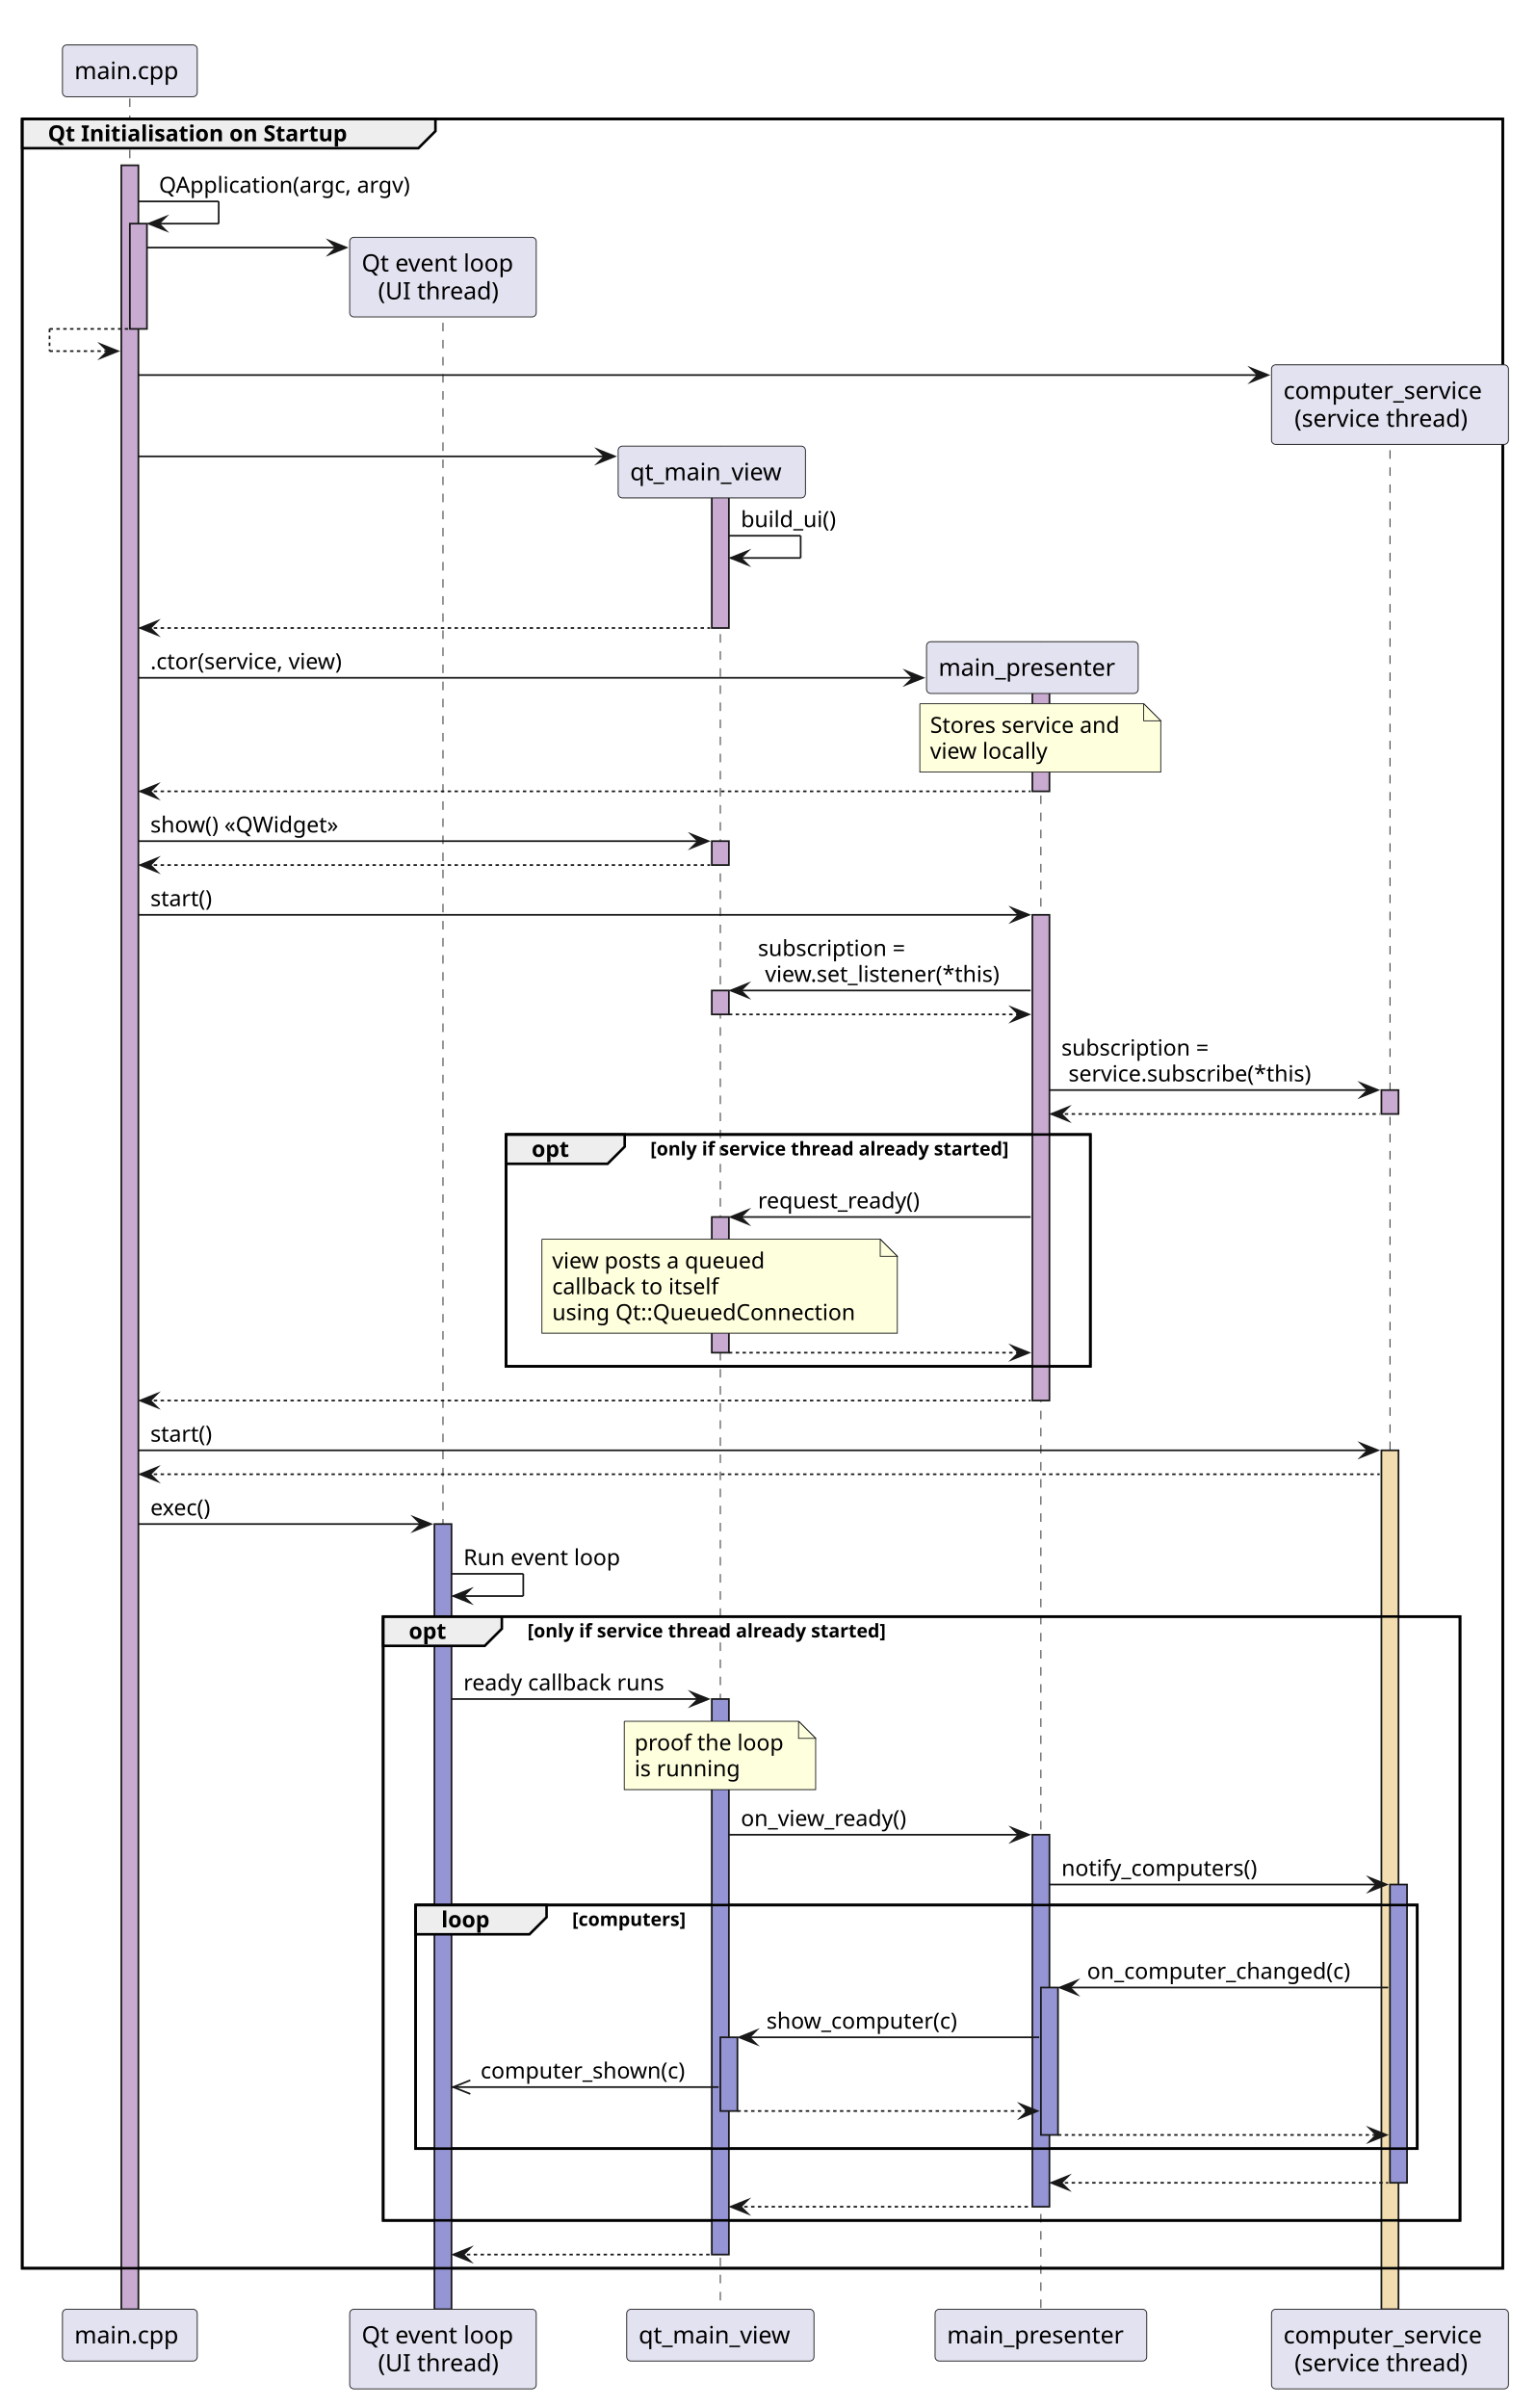
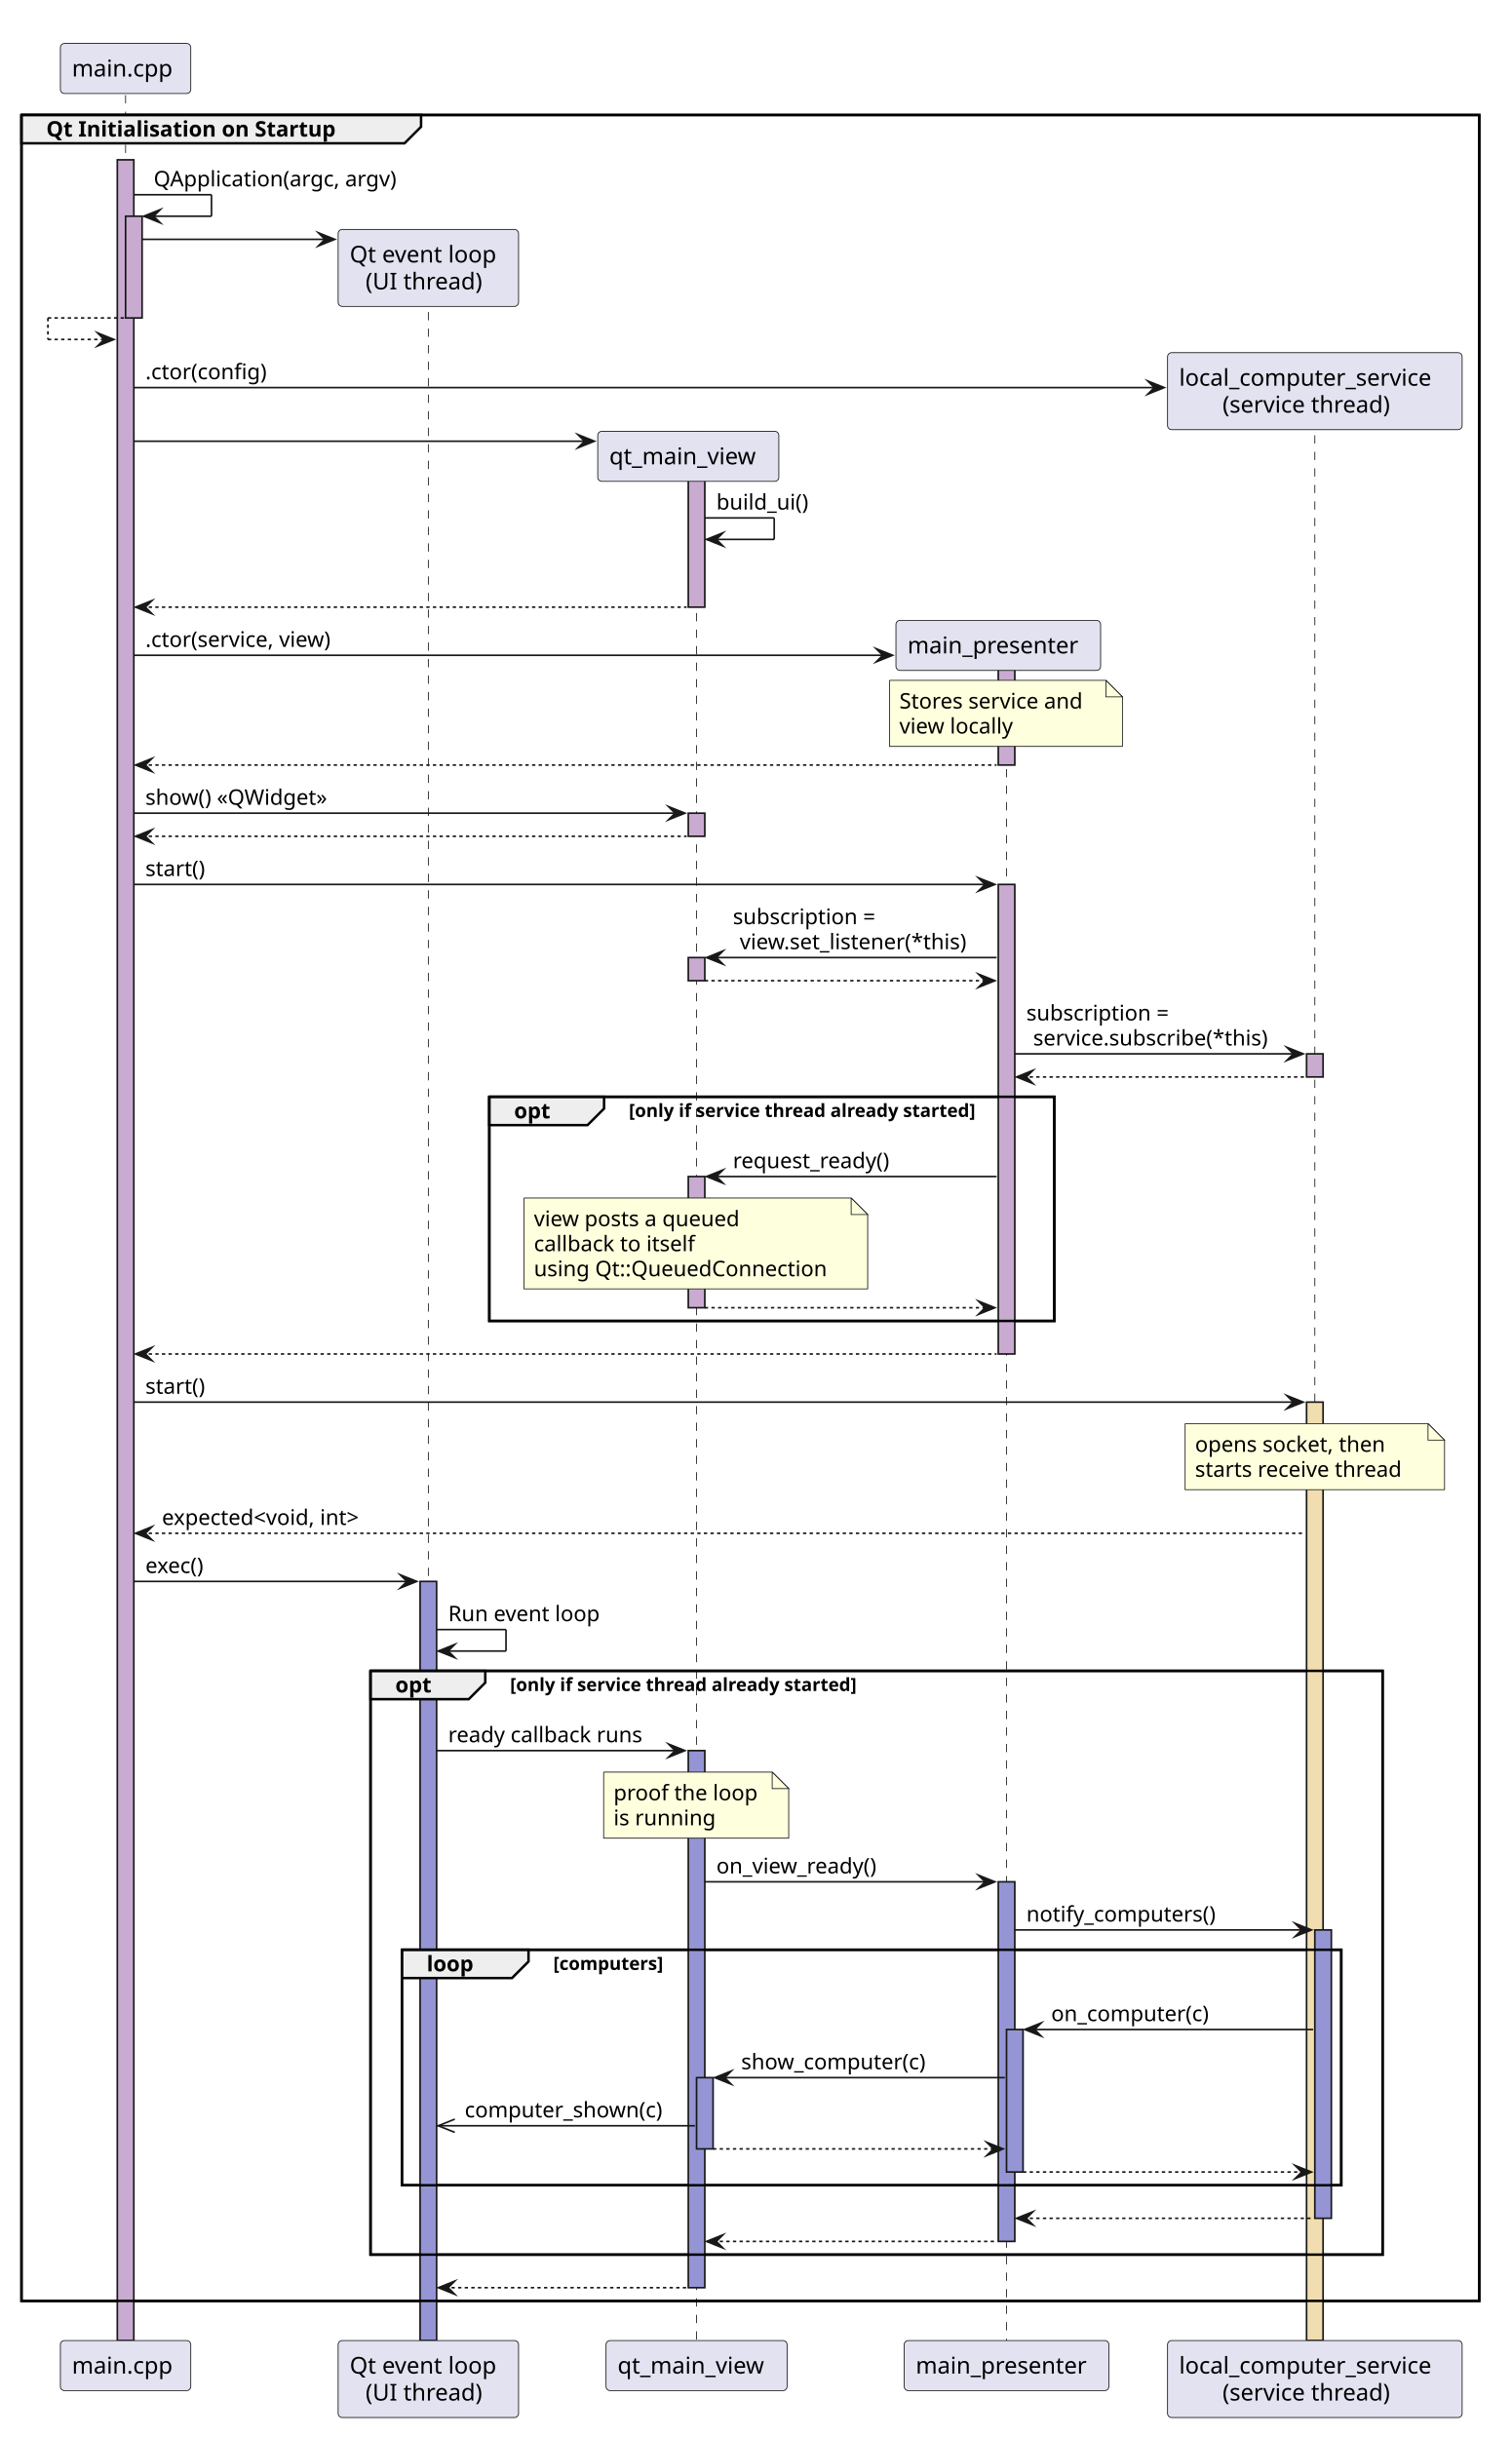
- <svg xmlns="http://www.w3.org/2000/svg" version="1.1" data-diagram-type="SEQUENCE" style="width:899px;height:1409px;background:#FFFFFF;" width="899px" height="1409px" viewBox="0 0 899 1409" zoomAndPan="magnify" preserveAspectRatio="none" contentStyleType="text/css">
+ <svg xmlns="http://www.w3.org/2000/svg" version="1.1" data-diagram-type="SEQUENCE" style="width:915px;height:1475px;background:#FFFFFF;" width="915px" height="1475px" viewBox="0 0 915 1475" zoomAndPan="magnify" preserveAspectRatio="none" contentStyleType="text/css">
  <defs />
  <g font-family="sans-serif" lengthAdjust="spacing">
-     <rect x="13" y="69.594" width="866.449" height="1257.633" fill="none" style="stroke:#000;stroke-width:1.5;" />
+     <rect x="13" y="69.594" width="882.264" height="1323.031" fill="none" style="stroke:#000;stroke-width:1.5;" />
    <rect x="296.142" y="663.836" width="341.957" height="135.664" fill="none" style="stroke:#000;stroke-width:1.5;" />
-     <rect x="224.244" y="945.898" width="630.205" height="353.328" fill="none" style="stroke:#000;stroke-width:1.5;" />
-     <rect x="243.244" y="1114.695" width="586.205" height="142.531" fill="none" style="stroke:#000;stroke-width:1.5;" />
-     <g>
-       <rect x="72.5" y="57.594" width="8" height="1293.633" fill="#000" fill-opacity="0" />
-       <line x1="76" y1="57.594" x2="76" y2="1351.227" style="stroke:#181818;stroke-width:0.5;stroke-dasharray:5,5;" />
-     </g>
-     <g>
-       <rect x="71" y="96.727" width="10" height="1254.5" fill="#C9ABD2" style="stroke:#181818;stroke-width:1;" />
+     <rect x="224.244" y="1011.297" width="612.518" height="353.328" fill="none" style="stroke:#000;stroke-width:1.5;" />
+     <rect x="243.244" y="1180.094" width="568.518" height="142.531" fill="none" style="stroke:#000;stroke-width:1.5;" />
+     <g>
+       <rect x="72.5" y="57.594" width="8" height="1359.031" fill="#000" fill-opacity="0" />
+       <line x1="76" y1="57.594" x2="76" y2="1416.625" style="stroke:#181818;stroke-width:0.5;stroke-dasharray:5,5;" />
+     </g>
+     <g>
+       <rect x="71" y="96.727" width="10" height="1319.898" fill="#C9ABD2" style="stroke:#181818;stroke-width:1;" />
    </g>
    <g>
      <rect x="76" y="130.859" width="10" height="61.594" fill="#C9ABD2" style="stroke:#181818;stroke-width:1;" />
    </g>
    <g>
-       <rect x="255.744" y="138.859" width="8" height="1212.367" fill="#000" fill-opacity="0" />
-       <line x1="259.244" y1="138.859" x2="259.244" y2="1351.227" style="stroke:#181818;stroke-width:0.5;stroke-dasharray:5,5;" />
-     </g>
-     <g>
-       <rect x="254.244" y="891.766" width="10" height="459.461" fill="#9595D5" style="stroke:#181818;stroke-width:1;" />
-     </g>
-     <g>
-       <rect x="418.068" y="261.047" width="8" height="1090.18" fill="#000" fill-opacity="0" />
-       <line x1="421.568" y1="261.047" x2="421.568" y2="1351.227" style="stroke:#181818;stroke-width:0.5;stroke-dasharray:5,5;" />
+       <rect x="255.744" y="138.859" width="8" height="1277.766" fill="#000" fill-opacity="0" />
+       <line x1="259.244" y1="138.859" x2="259.244" y2="1416.625" style="stroke:#181818;stroke-width:0.5;stroke-dasharray:5,5;" />
+     </g>
+     <g>
+       <rect x="254.244" y="957.164" width="10" height="459.461" fill="#9595D5" style="stroke:#181818;stroke-width:1;" />
+     </g>
+     <g>
+       <rect x="418.068" y="261.047" width="8" height="1155.578" fill="#000" fill-opacity="0" />
+       <line x1="421.568" y1="261.047" x2="421.568" y2="1416.625" style="stroke:#181818;stroke-width:0.5;stroke-dasharray:5,5;" />
    </g>
    <g>
      <rect x="416.568" y="267.047" width="10" height="100.43" fill="#C9ABD2" style="stroke:#181818;stroke-width:1;" />
    </g>
    <g>
      <rect x="416.568" y="492.172" width="10" height="14" fill="#C9ABD2" style="stroke:#181818;stroke-width:1;" />
    </g>
    <g>
      <rect x="416.568" y="579.57" width="10" height="14" fill="#C9ABD2" style="stroke:#181818;stroke-width:1;" />
    </g>
    <g>
      <rect x="416.568" y="712.102" width="10" height="79.398" fill="#C9ABD2" style="stroke:#181818;stroke-width:1;" />
    </g>
    <g>
-       <rect x="416.568" y="994.164" width="10" height="325.063" fill="#9595D5" style="stroke:#181818;stroke-width:1;" />
-     </g>
-     <g>
-       <rect x="421.568" y="1192.094" width="10" height="43.133" fill="#9595D5" style="stroke:#181818;stroke-width:1;" />
-     </g>
-     <g>
-       <rect x="605.675" y="375.477" width="8" height="975.75" fill="#000" fill-opacity="0" />
-       <line x1="609.175" y1="375.477" x2="609.175" y2="1351.227" style="stroke:#181818;stroke-width:0.5;stroke-dasharray:5,5;" />
+       <rect x="416.568" y="1059.563" width="10" height="325.063" fill="#9595D5" style="stroke:#181818;stroke-width:1;" />
+     </g>
+     <g>
+       <rect x="421.568" y="1257.492" width="10" height="43.133" fill="#9595D5" style="stroke:#181818;stroke-width:1;" />
+     </g>
+     <g>
+       <rect x="605.675" y="375.477" width="8" height="1041.148" fill="#000" fill-opacity="0" />
+       <line x1="609.175" y1="375.477" x2="609.175" y2="1416.625" style="stroke:#181818;stroke-width:0.5;stroke-dasharray:5,5;" />
    </g>
    <g>
      <rect x="604.175" y="396.609" width="10" height="66.43" fill="#C9ABD2" style="stroke:#181818;stroke-width:1;" />
    </g>
    <g>
      <rect x="604.175" y="535.305" width="10" height="284.195" fill="#C9ABD2" style="stroke:#181818;stroke-width:1;" />
    </g>
    <g>
-       <rect x="604.175" y="1073.563" width="10" height="217.664" fill="#9595D5" style="stroke:#181818;stroke-width:1;" />
-     </g>
-     <g>
-       <rect x="609.175" y="1162.961" width="10" height="86.266" fill="#9595D5" style="stroke:#181818;stroke-width:1;" />
-     </g>
-     <g>
-       <rect x="809.949" y="213.453" width="8" height="1137.773" fill="#000" fill-opacity="0" />
-       <line x1="813.449" y1="213.453" x2="813.449" y2="1351.227" style="stroke:#181818;stroke-width:0.5;stroke-dasharray:5,5;" />
-     </g>
-     <g>
-       <rect x="808.449" y="637.836" width="10" height="14" fill="#C9ABD2" style="stroke:#181818;stroke-width:1;" />
-     </g>
-     <g>
-       <rect x="808.449" y="848.633" width="10" height="502.594" fill="#F1DDAF" style="stroke:#181818;stroke-width:1;" />
-     </g>
-     <g>
-       <rect x="813.449" y="1102.695" width="10" height="174.531" fill="#9595D5" style="stroke:#181818;stroke-width:1;" />
+       <rect x="604.175" y="1138.961" width="10" height="217.664" fill="#9595D5" style="stroke:#181818;stroke-width:1;" />
+     </g>
+     <g>
+       <rect x="609.175" y="1228.359" width="10" height="86.266" fill="#9595D5" style="stroke:#181818;stroke-width:1;" />
+     </g>
+     <g>
+       <rect x="792.262" y="213.453" width="8" height="1203.172" fill="#000" fill-opacity="0" />
+       <line x1="795.762" y1="213.453" x2="795.762" y2="1416.625" style="stroke:#181818;stroke-width:0.5;stroke-dasharray:5,5;" />
+     </g>
+     <g>
+       <rect x="790.762" y="637.836" width="10" height="14" fill="#C9ABD2" style="stroke:#181818;stroke-width:1;" />
+     </g>
+     <g>
+       <rect x="790.762" y="848.633" width="10" height="567.992" fill="#F1DDAF" style="stroke:#181818;stroke-width:1;" />
+     </g>
+     <g>
+       <rect x="795.762" y="1168.094" width="10" height="174.531" fill="#9595D5" style="stroke:#181818;stroke-width:1;" />
    </g>
    <rect x="36.55" y="26.297" width="78.9" height="30.297" fill="#E2E2F0" style="stroke:#181818;stroke-width:0.5;" rx="2.5" ry="2.5" />
    <text x="43.55" y="46.292" fill="#000" font-size="14" textLength="64.9">main.cpp</text>
-     <rect x="36.55" y="1351.227" width="78.9" height="30.297" fill="#E2E2F0" style="stroke:#181818;stroke-width:0.5;" rx="2.5" ry="2.5" />
-     <text x="43.55" y="1371.222" fill="#000" font-size="14" textLength="64.9">main.cpp</text>
-     <rect x="204.648" y="1351.227" width="109.19" height="46.594" fill="#E2E2F0" style="stroke:#181818;stroke-width:0.5;" rx="2.5" ry="2.5" />
-     <text x="211.648" y="1371.222" fill="#000" font-size="14" textLength="95.19">Qt event loop</text>
-     <text x="221.27" y="1387.519" fill="#000" font-size="14" textLength="75.947">(UI thread)</text>
-     <rect x="366.771" y="1351.227" width="109.594" height="30.297" fill="#E2E2F0" style="stroke:#181818;stroke-width:0.5;" rx="2.5" ry="2.5" />
-     <text x="373.771" y="1371.222" fill="#000" font-size="14" textLength="95.594">qt_main_view</text>
-     <rect x="547.238" y="1351.227" width="123.874" height="30.297" fill="#E2E2F0" style="stroke:#181818;stroke-width:0.5;" rx="2.5" ry="2.5" />
-     <text x="554.238" y="1371.222" fill="#000" font-size="14" textLength="109.874">main_presenter</text>
-     <rect x="744.115" y="1351.227" width="138.667" height="46.594" fill="#E2E2F0" style="stroke:#181818;stroke-width:0.5;" rx="2.5" ry="2.5" />
-     <text x="751.115" y="1371.222" fill="#000" font-size="14" textLength="124.667">computer_service</text>
-     <text x="757.589" y="1387.519" fill="#000" font-size="14" textLength="111.72">(service thread)</text>
+     <rect x="36.55" y="1416.625" width="78.9" height="30.297" fill="#E2E2F0" style="stroke:#181818;stroke-width:0.5;" rx="2.5" ry="2.5" />
+     <text x="43.55" y="1436.62" fill="#000" font-size="14" textLength="64.9">main.cpp</text>
+     <rect x="204.648" y="1416.625" width="109.19" height="46.594" fill="#E2E2F0" style="stroke:#181818;stroke-width:0.5;" rx="2.5" ry="2.5" />
+     <text x="211.648" y="1436.62" fill="#000" font-size="14" textLength="95.19">Qt event loop</text>
+     <text x="221.27" y="1452.917" fill="#000" font-size="14" textLength="75.947">(UI thread)</text>
+     <rect x="366.771" y="1416.625" width="109.594" height="30.297" fill="#E2E2F0" style="stroke:#181818;stroke-width:0.5;" rx="2.5" ry="2.5" />
+     <text x="373.771" y="1436.62" fill="#000" font-size="14" textLength="95.594">qt_main_view</text>
+     <rect x="547.238" y="1416.625" width="123.874" height="30.297" fill="#E2E2F0" style="stroke:#181818;stroke-width:0.5;" rx="2.5" ry="2.5" />
+     <text x="554.238" y="1436.62" fill="#000" font-size="14" textLength="109.874">main_presenter</text>
+     <rect x="706.618" y="1416.625" width="178.288" height="46.594" fill="#E2E2F0" style="stroke:#181818;stroke-width:0.5;" rx="2.5" ry="2.5" />
+     <text x="713.618" y="1436.62" fill="#000" font-size="14" textLength="164.288">local_computer_service</text>
+     <text x="739.902" y="1452.917" fill="#000" font-size="14" textLength="111.72">(service thread)</text>
    <path d="M13,69.594 L254.834,69.594 L254.834,76.727 L244.834,86.727 L13,86.727 L13,69.594" style="stroke:#000;stroke-width:1.5;" fill="#EEE" />
-     <rect x="13" y="69.594" width="866.449" height="1257.633" fill="none" style="stroke:#000;stroke-width:1.5;" />
+     <rect x="13" y="69.594" width="882.264" height="1323.031" fill="none" style="stroke:#000;stroke-width:1.5;" />
    <text x="28" y="82.661" fill="#000" font-size="13" textLength="196.834" font-weight="700">Qt Initialisation on Startup</text>
    <line x1="81" y1="117.859" x2="128" y2="117.859" style="stroke:#181818;stroke-width:1;" />
    <line x1="128" y1="117.859" x2="128" y2="130.859" style="stroke:#181818;stroke-width:1;" />
    <line x1="87" y1="130.859" x2="128" y2="130.859" style="stroke:#181818;stroke-width:1;" />
    <polygon points="97,126.859,87,130.859,97,134.859,93,130.859" fill="#181818" style="stroke:#181818;stroke-width:1;stroke-linejoin:miter;stroke-miterlimit:10;" />
    <text x="93" y="112.793" fill="#000" font-size="13" textLength="159.244">QApplication(argc, argv)</text>
    <rect x="204.648" y="138.859" width="109.19" height="46.594" fill="#E2E2F0" style="stroke:#181818;stroke-width:0.5;" rx="2.5" ry="2.5" />
    <text x="211.648" y="158.854" fill="#000" font-size="14" textLength="95.19">Qt event loop</text>
    <text x="221.27" y="175.151" fill="#000" font-size="14" textLength="75.947">(UI thread)</text>
    <polygon points="192.648,140.859,202.648,144.859,192.648,148.859,196.648,144.859" fill="#181818" style="stroke:#181818;stroke-width:1;stroke-linejoin:miter;stroke-miterlimit:10;" />
    <line x1="86" y1="144.859" x2="198.648" y2="144.859" style="stroke:#181818;stroke-width:1;" />
    <line x1="29" y1="192.453" x2="75" y2="192.453" style="stroke:#181818;stroke-width:1;stroke-dasharray:2,2;" />
    <line x1="29" y1="192.453" x2="29" y2="205.453" style="stroke:#181818;stroke-width:1;stroke-dasharray:2,2;" />
    <line x1="29" y1="205.453" x2="69" y2="205.453" style="stroke:#181818;stroke-width:1;stroke-dasharray:2,2;" />
    <polygon points="59,201.453,69,205.453,59,209.453,63,205.453" fill="#181818" style="stroke:#181818;stroke-width:1;stroke-linejoin:miter;stroke-miterlimit:10;" />
-     <rect x="744.115" y="213.453" width="138.667" height="46.594" fill="#E2E2F0" style="stroke:#181818;stroke-width:0.5;" rx="2.5" ry="2.5" />
-     <text x="751.115" y="233.448" fill="#000" font-size="14" textLength="124.667">computer_service</text>
-     <text x="757.589" y="249.745" fill="#000" font-size="14" textLength="111.72">(service thread)</text>
-     <polygon points="732.115,215.453,742.115,219.453,732.115,223.453,736.115,219.453" fill="#181818" style="stroke:#181818;stroke-width:1;stroke-linejoin:miter;stroke-miterlimit:10;" />
-     <line x1="81" y1="219.453" x2="738.115" y2="219.453" style="stroke:#181818;stroke-width:1;" />
+     <rect x="706.618" y="213.453" width="178.288" height="46.594" fill="#E2E2F0" style="stroke:#181818;stroke-width:0.5;" rx="2.5" ry="2.5" />
+     <text x="713.618" y="233.448" fill="#000" font-size="14" textLength="164.288">local_computer_service</text>
+     <text x="739.902" y="249.745" fill="#000" font-size="14" textLength="111.72">(service thread)</text>
+     <polygon points="694.618,230.586,704.618,234.586,694.618,238.586,698.618,234.586" fill="#181818" style="stroke:#181818;stroke-width:1;stroke-linejoin:miter;stroke-miterlimit:10;" />
+     <line x1="81" y1="234.586" x2="700.618" y2="234.586" style="stroke:#181818;stroke-width:1;" />
+     <text x="88" y="229.52" fill="#000" font-size="13" textLength="79.6">.ctor(config)</text>
    <rect x="361.771" y="261.047" width="109.594" height="30.297" fill="#E2E2F0" style="stroke:#181818;stroke-width:0.5;" rx="2.5" ry="2.5" />
    <text x="368.771" y="281.042" fill="#000" font-size="14" textLength="95.594">qt_main_view</text>
    <polygon points="349.771,263.047,359.771,267.047,349.771,271.047,353.771,267.047" fill="#181818" style="stroke:#181818;stroke-width:1;stroke-linejoin:miter;stroke-miterlimit:10;" />
    <line x1="81" y1="267.047" x2="355.771" y2="267.047" style="stroke:#181818;stroke-width:1;" />
    <line x1="426.568" y1="313.477" x2="468.568" y2="313.477" style="stroke:#181818;stroke-width:1;" />
    <line x1="468.568" y1="313.477" x2="468.568" y2="326.477" style="stroke:#181818;stroke-width:1;" />
    <line x1="427.568" y1="326.477" x2="468.568" y2="326.477" style="stroke:#181818;stroke-width:1;" />
    <polygon points="437.568,322.477,427.568,326.477,437.568,330.477,433.568,326.477" fill="#181818" style="stroke:#181818;stroke-width:1;stroke-linejoin:miter;stroke-miterlimit:10;" />
    <text x="433.568" y="308.411" fill="#000" font-size="13" textLength="60.461">build_ui()</text>
    <polygon points="92,363.477,82,367.477,92,371.477,88,367.477" fill="#181818" style="stroke:#181818;stroke-width:1;stroke-linejoin:miter;stroke-miterlimit:10;" />
    <line x1="86" y1="367.477" x2="415.568" y2="367.477" style="stroke:#181818;stroke-width:1;stroke-dasharray:2,2;" />
    <rect x="542.238" y="375.477" width="123.874" height="30.297" fill="#E2E2F0" style="stroke:#181818;stroke-width:0.5;" rx="2.5" ry="2.5" />
    <text x="549.238" y="395.472" fill="#000" font-size="14" textLength="109.874">main_presenter</text>
    <polygon points="530.238,392.609,540.238,396.609,530.238,400.609,534.238,396.609" fill="#181818" style="stroke:#181818;stroke-width:1;stroke-linejoin:miter;stroke-miterlimit:10;" />
    <line x1="81" y1="396.609" x2="536.238" y2="396.609" style="stroke:#181818;stroke-width:1;" />
    <text x="88" y="391.543" fill="#000" font-size="13" textLength="124.585">.ctor(service, view)</text>
    <path d="M538.321,411.773 L538.321,451.773 L679.321,451.773 L679.321,421.773 L669.321,411.773 L538.321,411.773" style="stroke:#181818;stroke-width:0.5;" fill="#FEFFDD" />
    <path d="M669.321,411.773 L669.321,421.773 L679.321,421.773 L669.321,411.773" style="stroke:#181818;stroke-width:0.5;" fill="#FEFFDD" />
    <text x="544.321" y="428.84" fill="#000" font-size="13" textLength="120.707">Stores service and</text>
    <text x="544.321" y="443.973" fill="#000" font-size="13" textLength="75.664">view locally</text>
    <polygon points="92,459.039,82,463.039,92,467.039,88,463.039" fill="#181818" style="stroke:#181818;stroke-width:1;stroke-linejoin:miter;stroke-miterlimit:10;" />
    <line x1="86" y1="463.039" x2="603.175" y2="463.039" style="stroke:#181818;stroke-width:1;stroke-dasharray:2,2;" />
    <polygon points="404.568,488.172,414.568,492.172,404.568,496.172,408.568,492.172" fill="#181818" style="stroke:#181818;stroke-width:1;stroke-linejoin:miter;stroke-miterlimit:10;" />
    <line x1="81" y1="492.172" x2="410.568" y2="492.172" style="stroke:#181818;stroke-width:1;" />
    <text x="88" y="487.106" fill="#000" font-size="13" textLength="120.079">show() «QWidget»</text>
    <polygon points="92,502.172,82,506.172,92,510.172,88,506.172" fill="#181818" style="stroke:#181818;stroke-width:1;stroke-linejoin:miter;stroke-miterlimit:10;" />
    <line x1="86" y1="506.172" x2="415.568" y2="506.172" style="stroke:#181818;stroke-width:1;stroke-dasharray:2,2;" />
    <polygon points="592.175,531.305,602.175,535.305,592.175,539.305,596.175,535.305" fill="#181818" style="stroke:#181818;stroke-width:1;stroke-linejoin:miter;stroke-miterlimit:10;" />
    <line x1="81" y1="535.305" x2="598.175" y2="535.305" style="stroke:#181818;stroke-width:1;" />
    <text x="88" y="530.239" fill="#000" font-size="13" textLength="40.422">start()</text>
    <polygon points="437.568,575.57,427.568,579.57,437.568,583.57,433.568,579.57" fill="#181818" style="stroke:#181818;stroke-width:1;stroke-linejoin:miter;stroke-miterlimit:10;" />
    <line x1="431.568" y1="579.57" x2="603.175" y2="579.57" style="stroke:#181818;stroke-width:1;" />
    <text x="443.568" y="559.372" fill="#000" font-size="13" textLength="94.32">subscription =</text>
    <text x="447.7" y="574.504" fill="#000" font-size="13" textLength="149.475">view.set_listener(*this)</text>
    <polygon points="592.175,589.57,602.175,593.57,592.175,597.57,596.175,593.57" fill="#181818" style="stroke:#181818;stroke-width:1;stroke-linejoin:miter;stroke-miterlimit:10;" />
    <line x1="426.568" y1="593.57" x2="598.175" y2="593.57" style="stroke:#181818;stroke-width:1;stroke-dasharray:2,2;" />
-     <polygon points="796.449,633.836,806.449,637.836,796.449,641.836,800.449,637.836" fill="#181818" style="stroke:#181818;stroke-width:1;stroke-linejoin:miter;stroke-miterlimit:10;" />
-     <line x1="614.175" y1="637.836" x2="802.449" y2="637.836" style="stroke:#181818;stroke-width:1;" />
+     <polygon points="778.762,633.836,788.762,637.836,778.762,641.836,782.762,637.836" fill="#181818" style="stroke:#181818;stroke-width:1;stroke-linejoin:miter;stroke-miterlimit:10;" />
+     <line x1="614.175" y1="637.836" x2="784.762" y2="637.836" style="stroke:#181818;stroke-width:1;" />
    <text x="621.175" y="617.637" fill="#000" font-size="13" textLength="94.32">subscription =</text>
    <text x="625.307" y="632.77" fill="#000" font-size="13" textLength="153.455">service.subscribe(*this)</text>
    <polygon points="625.175,647.836,615.175,651.836,625.175,655.836,621.175,651.836" fill="#181818" style="stroke:#181818;stroke-width:1;stroke-linejoin:miter;stroke-miterlimit:10;" />
-     <line x1="619.175" y1="651.836" x2="807.449" y2="651.836" style="stroke:#181818;stroke-width:1;stroke-dasharray:2,2;" />
+     <line x1="619.175" y1="651.836" x2="789.762" y2="651.836" style="stroke:#181818;stroke-width:1;stroke-dasharray:2,2;" />
    <path d="M296.142,663.836 L365.593,663.836 L365.593,670.969 L355.593,680.969 L296.142,680.969 L296.142,663.836" style="stroke:#000;stroke-width:1.5;" fill="#EEE" />
    <rect x="296.142" y="663.836" width="341.957" height="135.664" fill="none" style="stroke:#000;stroke-width:1.5;" />
    <text x="311.142" y="676.903" fill="#000" font-size="13" textLength="24.451" font-weight="700">opt</text>
    <text x="380.593" y="676.046" fill="#000" font-size="11" textLength="241.506" font-weight="700">[only if service thread already started]</text>
    <polygon points="437.568,708.102,427.568,712.102,437.568,716.102,433.568,712.102" fill="#181818" style="stroke:#181818;stroke-width:1;stroke-linejoin:miter;stroke-miterlimit:10;" />
    <line x1="431.568" y1="712.102" x2="603.175" y2="712.102" style="stroke:#181818;stroke-width:1;" />
    <text x="443.568" y="707.036" fill="#000" font-size="13" textLength="103.6">request_ready()</text>
    <path d="M317.142,725.102 L317.142,780.102 L525.142,780.102 L525.142,735.102 L515.142,725.102 L317.142,725.102" style="stroke:#181818;stroke-width:0.5;" fill="#FEFFDD" />
    <path d="M515.142,725.102 L515.142,735.102 L525.142,735.102 L515.142,725.102" style="stroke:#181818;stroke-width:0.5;" fill="#FEFFDD" />
    <text x="323.142" y="742.168" fill="#000" font-size="13" textLength="134.126">view posts a queued</text>
    <text x="323.142" y="757.301" fill="#000" font-size="13" textLength="106.215">callback to itself</text>
    <text x="323.142" y="772.434" fill="#000" font-size="13" textLength="187.853">using Qt::QueuedConnection</text>
    <polygon points="592.175,787.5,602.175,791.5,592.175,795.5,596.175,791.5" fill="#181818" style="stroke:#181818;stroke-width:1;stroke-linejoin:miter;stroke-miterlimit:10;" />
    <line x1="426.568" y1="791.5" x2="598.175" y2="791.5" style="stroke:#181818;stroke-width:1;stroke-dasharray:2,2;" />
    <polygon points="92,815.5,82,819.5,92,823.5,88,819.5" fill="#181818" style="stroke:#181818;stroke-width:1;stroke-linejoin:miter;stroke-miterlimit:10;" />
    <line x1="86" y1="819.5" x2="603.175" y2="819.5" style="stroke:#181818;stroke-width:1;stroke-dasharray:2,2;" />
-     <polygon points="796.449,844.633,806.449,848.633,796.449,852.633,800.449,848.633" fill="#181818" style="stroke:#181818;stroke-width:1;stroke-linejoin:miter;stroke-miterlimit:10;" />
-     <line x1="81" y1="848.633" x2="802.449" y2="848.633" style="stroke:#181818;stroke-width:1;" />
+     <polygon points="778.762,844.633,788.762,848.633,778.762,852.633,782.762,848.633" fill="#181818" style="stroke:#181818;stroke-width:1;stroke-linejoin:miter;stroke-miterlimit:10;" />
+     <line x1="81" y1="848.633" x2="784.762" y2="848.633" style="stroke:#181818;stroke-width:1;" />
    <text x="88" y="843.567" fill="#000" font-size="13" textLength="40.422">start()</text>
-     <polygon points="92,858.633,82,862.633,92,866.633,88,862.633" fill="#181818" style="stroke:#181818;stroke-width:1;stroke-linejoin:miter;stroke-miterlimit:10;" />
-     <line x1="86" y1="862.633" x2="807.449" y2="862.633" style="stroke:#181818;stroke-width:1;stroke-dasharray:2,2;" />
-     <polygon points="242.244,887.766,252.244,891.766,242.244,895.766,246.244,891.766" fill="#181818" style="stroke:#181818;stroke-width:1;stroke-linejoin:miter;stroke-miterlimit:10;" />
-     <line x1="81" y1="891.766" x2="248.244" y2="891.766" style="stroke:#181818;stroke-width:1;" />
-     <text x="88" y="886.7" fill="#000" font-size="13" textLength="40.98">exec()</text>
-     <line x1="264.244" y1="920.898" x2="306.244" y2="920.898" style="stroke:#181818;stroke-width:1;" />
-     <line x1="306.244" y1="920.898" x2="306.244" y2="933.898" style="stroke:#181818;stroke-width:1;" />
-     <line x1="265.244" y1="933.898" x2="306.244" y2="933.898" style="stroke:#181818;stroke-width:1;" />
-     <polygon points="275.244,929.898,265.244,933.898,275.244,937.898,271.244,933.898" fill="#181818" style="stroke:#181818;stroke-width:1;stroke-linejoin:miter;stroke-miterlimit:10;" />
-     <text x="271.244" y="915.833" fill="#000" font-size="13" textLength="98.573">Run event loop</text>
-     <path d="M224.244,945.898 L293.695,945.898 L293.695,953.031 L283.695,963.031 L224.244,963.031 L224.244,945.898" style="stroke:#000;stroke-width:1.5;" fill="#EEE" />
-     <rect x="224.244" y="945.898" width="630.205" height="353.328" fill="none" style="stroke:#000;stroke-width:1.5;" />
-     <text x="239.244" y="958.965" fill="#000" font-size="13" textLength="24.451" font-weight="700">opt</text>
-     <text x="308.695" y="958.109" fill="#000" font-size="11" textLength="241.506" font-weight="700">[only if service thread already started]</text>
-     <polygon points="404.568,990.164,414.568,994.164,404.568,998.164,408.568,994.164" fill="#181818" style="stroke:#181818;stroke-width:1;stroke-linejoin:miter;stroke-miterlimit:10;" />
-     <line x1="264.244" y1="994.164" x2="410.568" y2="994.164" style="stroke:#181818;stroke-width:1;" />
-     <text x="271.244" y="989.098" fill="#000" font-size="13" textLength="127.347">ready callback runs</text>
-     <path d="M365.343,1007.164 L365.343,1047.164 L477.343,1047.164 L477.343,1017.164 L467.343,1007.164 L365.343,1007.164" style="stroke:#181818;stroke-width:0.5;" fill="#FEFFDD" />
-     <path d="M467.343,1007.164 L467.343,1017.164 L477.343,1017.164 L467.343,1007.164" style="stroke:#181818;stroke-width:0.5;" fill="#FEFFDD" />
-     <text x="371.343" y="1024.231" fill="#000" font-size="13" textLength="91.451">proof the loop</text>
-     <text x="371.343" y="1039.364" fill="#000" font-size="13" textLength="64.683">is running</text>
-     <polygon points="592.175,1069.563,602.175,1073.563,592.175,1077.563,596.175,1073.563" fill="#181818" style="stroke:#181818;stroke-width:1;stroke-linejoin:miter;stroke-miterlimit:10;" />
-     <line x1="426.568" y1="1073.563" x2="598.175" y2="1073.563" style="stroke:#181818;stroke-width:1;" />
-     <text x="433.568" y="1068.497" fill="#000" font-size="13" textLength="106.526">on_view_ready()</text>
-     <polygon points="801.449,1098.695,811.449,1102.695,801.449,1106.695,805.449,1102.695" fill="#181818" style="stroke:#181818;stroke-width:1;stroke-linejoin:miter;stroke-miterlimit:10;" />
-     <line x1="614.175" y1="1102.695" x2="807.449" y2="1102.695" style="stroke:#181818;stroke-width:1;" />
-     <text x="621.175" y="1097.629" fill="#000" font-size="13" textLength="123.284">notify_computers()</text>
-     <path d="M243.244,1114.695 L319.868,1114.695 L319.868,1121.828 L309.868,1131.828 L243.244,1131.828 L243.244,1114.695" style="stroke:#000;stroke-width:1.5;" fill="#EEE" />
-     <rect x="243.244" y="1114.695" width="586.205" height="142.531" fill="none" style="stroke:#000;stroke-width:1.5;" />
-     <text x="258.244" y="1127.762" fill="#000" font-size="13" textLength="31.624" font-weight="700">loop</text>
-     <text x="334.868" y="1126.906" fill="#000" font-size="11" textLength="75.99" font-weight="700">[computers]</text>
-     <polygon points="630.175,1158.961,620.175,1162.961,630.175,1166.961,626.175,1162.961" fill="#181818" style="stroke:#181818;stroke-width:1;stroke-linejoin:miter;stroke-miterlimit:10;" />
-     <line x1="624.175" y1="1162.961" x2="812.449" y2="1162.961" style="stroke:#181818;stroke-width:1;" />
-     <text x="636.175" y="1157.895" fill="#000" font-size="13" textLength="165.274">on_computer_changed(c)</text>
-     <polygon points="442.568,1188.094,432.568,1192.094,442.568,1196.094,438.568,1192.094" fill="#181818" style="stroke:#181818;stroke-width:1;stroke-linejoin:miter;stroke-miterlimit:10;" />
-     <line x1="436.568" y1="1192.094" x2="608.175" y2="1192.094" style="stroke:#181818;stroke-width:1;" />
-     <text x="448.568" y="1187.028" fill="#000" font-size="13" textLength="120.085">show_computer(c)</text>
-     <line x1="265.244" y1="1221.227" x2="275.244" y2="1217.227" style="stroke:#181818;stroke-width:1;" />
-     <line x1="265.244" y1="1221.227" x2="275.244" y2="1225.227" style="stroke:#181818;stroke-width:1;" />
-     <line x1="264.244" y1="1221.227" x2="420.568" y2="1221.227" style="stroke:#181818;stroke-width:1;" />
-     <text x="281.244" y="1216.161" fill="#000" font-size="13" textLength="128.324">computer_shown(c)</text>
-     <polygon points="597.175,1231.227,607.175,1235.227,597.175,1239.227,601.175,1235.227" fill="#181818" style="stroke:#181818;stroke-width:1;stroke-linejoin:miter;stroke-miterlimit:10;" />
-     <line x1="431.568" y1="1235.227" x2="603.175" y2="1235.227" style="stroke:#181818;stroke-width:1;stroke-dasharray:2,2;" />
-     <polygon points="801.449,1245.227,811.449,1249.227,801.449,1253.227,805.449,1249.227" fill="#181818" style="stroke:#181818;stroke-width:1;stroke-linejoin:miter;stroke-miterlimit:10;" />
-     <line x1="619.175" y1="1249.227" x2="807.449" y2="1249.227" style="stroke:#181818;stroke-width:1;stroke-dasharray:2,2;" />
-     <polygon points="625.175,1273.227,615.175,1277.227,625.175,1281.227,621.175,1277.227" fill="#181818" style="stroke:#181818;stroke-width:1;stroke-linejoin:miter;stroke-miterlimit:10;" />
-     <line x1="619.175" y1="1277.227" x2="812.449" y2="1277.227" style="stroke:#181818;stroke-width:1;stroke-dasharray:2,2;" />
-     <polygon points="437.568,1287.227,427.568,1291.227,437.568,1295.227,433.568,1291.227" fill="#181818" style="stroke:#181818;stroke-width:1;stroke-linejoin:miter;stroke-miterlimit:10;" />
-     <line x1="431.568" y1="1291.227" x2="603.175" y2="1291.227" style="stroke:#181818;stroke-width:1;stroke-dasharray:2,2;" />
-     <polygon points="275.244,1315.227,265.244,1319.227,275.244,1323.227,271.244,1319.227" fill="#181818" style="stroke:#181818;stroke-width:1;stroke-linejoin:miter;stroke-miterlimit:10;" />
-     <line x1="269.244" y1="1319.227" x2="415.568" y2="1319.227" style="stroke:#181818;stroke-width:1;stroke-dasharray:2,2;" />
+     <path d="M717.259,861.633 L717.259,901.633 L874.259,901.633 L874.259,871.633 L864.259,861.633 L717.259,861.633" style="stroke:#181818;stroke-width:0.5;" fill="#FEFFDD" />
+     <path d="M864.259,861.633 L864.259,871.633 L874.259,871.633 L864.259,861.633" style="stroke:#181818;stroke-width:0.5;" fill="#FEFFDD" />
+     <text x="723.259" y="878.7" fill="#000" font-size="13" textLength="123.684">opens socket, then</text>
+     <text x="723.259" y="893.833" fill="#000" font-size="13" textLength="136.005">starts receive thread</text>
+     <polygon points="92,924.031,82,928.031,92,932.031,88,928.031" fill="#181818" style="stroke:#181818;stroke-width:1;stroke-linejoin:miter;stroke-miterlimit:10;" />
+     <line x1="86" y1="928.031" x2="789.762" y2="928.031" style="stroke:#181818;stroke-width:1;stroke-dasharray:2,2;" />
+     <text x="98" y="922.965" fill="#000" font-size="13" textLength="134.945">expected&lt;void, int&gt;</text>
+     <polygon points="242.244,953.164,252.244,957.164,242.244,961.164,246.244,957.164" fill="#181818" style="stroke:#181818;stroke-width:1;stroke-linejoin:miter;stroke-miterlimit:10;" />
+     <line x1="81" y1="957.164" x2="248.244" y2="957.164" style="stroke:#181818;stroke-width:1;" />
+     <text x="88" y="952.098" fill="#000" font-size="13" textLength="40.98">exec()</text>
+     <line x1="264.244" y1="986.297" x2="306.244" y2="986.297" style="stroke:#181818;stroke-width:1;" />
+     <line x1="306.244" y1="986.297" x2="306.244" y2="999.297" style="stroke:#181818;stroke-width:1;" />
+     <line x1="265.244" y1="999.297" x2="306.244" y2="999.297" style="stroke:#181818;stroke-width:1;" />
+     <polygon points="275.244,995.297,265.244,999.297,275.244,1003.297,271.244,999.297" fill="#181818" style="stroke:#181818;stroke-width:1;stroke-linejoin:miter;stroke-miterlimit:10;" />
+     <text x="271.244" y="981.231" fill="#000" font-size="13" textLength="98.573">Run event loop</text>
+     <path d="M224.244,1011.297 L293.695,1011.297 L293.695,1018.43 L283.695,1028.43 L224.244,1028.43 L224.244,1011.297" style="stroke:#000;stroke-width:1.5;" fill="#EEE" />
+     <rect x="224.244" y="1011.297" width="612.518" height="353.328" fill="none" style="stroke:#000;stroke-width:1.5;" />
+     <text x="239.244" y="1024.364" fill="#000" font-size="13" textLength="24.451" font-weight="700">opt</text>
+     <text x="308.695" y="1023.507" fill="#000" font-size="11" textLength="241.506" font-weight="700">[only if service thread already started]</text>
+     <polygon points="404.568,1055.563,414.568,1059.563,404.568,1063.563,408.568,1059.563" fill="#181818" style="stroke:#181818;stroke-width:1;stroke-linejoin:miter;stroke-miterlimit:10;" />
+     <line x1="264.244" y1="1059.563" x2="410.568" y2="1059.563" style="stroke:#181818;stroke-width:1;" />
+     <text x="271.244" y="1054.497" fill="#000" font-size="13" textLength="127.347">ready callback runs</text>
+     <path d="M365.343,1072.563 L365.343,1112.563 L477.343,1112.563 L477.343,1082.563 L467.343,1072.563 L365.343,1072.563" style="stroke:#181818;stroke-width:0.5;" fill="#FEFFDD" />
+     <path d="M467.343,1072.563 L467.343,1082.563 L477.343,1082.563 L467.343,1072.563" style="stroke:#181818;stroke-width:0.5;" fill="#FEFFDD" />
+     <text x="371.343" y="1089.629" fill="#000" font-size="13" textLength="91.451">proof the loop</text>
+     <text x="371.343" y="1104.762" fill="#000" font-size="13" textLength="64.683">is running</text>
+     <polygon points="592.175,1134.961,602.175,1138.961,592.175,1142.961,596.175,1138.961" fill="#181818" style="stroke:#181818;stroke-width:1;stroke-linejoin:miter;stroke-miterlimit:10;" />
+     <line x1="426.568" y1="1138.961" x2="598.175" y2="1138.961" style="stroke:#181818;stroke-width:1;" />
+     <text x="433.568" y="1133.895" fill="#000" font-size="13" textLength="106.526">on_view_ready()</text>
+     <polygon points="783.762,1164.094,793.762,1168.094,783.762,1172.094,787.762,1168.094" fill="#181818" style="stroke:#181818;stroke-width:1;stroke-linejoin:miter;stroke-miterlimit:10;" />
+     <line x1="614.175" y1="1168.094" x2="789.762" y2="1168.094" style="stroke:#181818;stroke-width:1;" />
+     <text x="621.175" y="1163.028" fill="#000" font-size="13" textLength="123.284">notify_computers()</text>
+     <path d="M243.244,1180.094 L319.868,1180.094 L319.868,1187.227 L309.868,1197.227 L243.244,1197.227 L243.244,1180.094" style="stroke:#000;stroke-width:1.5;" fill="#EEE" />
+     <rect x="243.244" y="1180.094" width="568.518" height="142.531" fill="none" style="stroke:#000;stroke-width:1.5;" />
+     <text x="258.244" y="1193.161" fill="#000" font-size="13" textLength="31.624" font-weight="700">loop</text>
+     <text x="334.868" y="1192.304" fill="#000" font-size="11" textLength="75.99" font-weight="700">[computers]</text>
+     <polygon points="630.175,1224.359,620.175,1228.359,630.175,1232.359,626.175,1228.359" fill="#181818" style="stroke:#181818;stroke-width:1;stroke-linejoin:miter;stroke-miterlimit:10;" />
+     <line x1="624.175" y1="1228.359" x2="794.762" y2="1228.359" style="stroke:#181818;stroke-width:1;" />
+     <text x="636.175" y="1223.293" fill="#000" font-size="13" textLength="102.68">on_computer(c)</text>
+     <polygon points="442.568,1253.492,432.568,1257.492,442.568,1261.492,438.568,1257.492" fill="#181818" style="stroke:#181818;stroke-width:1;stroke-linejoin:miter;stroke-miterlimit:10;" />
+     <line x1="436.568" y1="1257.492" x2="608.175" y2="1257.492" style="stroke:#181818;stroke-width:1;" />
+     <text x="448.568" y="1252.426" fill="#000" font-size="13" textLength="120.085">show_computer(c)</text>
+     <line x1="265.244" y1="1286.625" x2="275.244" y2="1282.625" style="stroke:#181818;stroke-width:1;" />
+     <line x1="265.244" y1="1286.625" x2="275.244" y2="1290.625" style="stroke:#181818;stroke-width:1;" />
+     <line x1="264.244" y1="1286.625" x2="420.568" y2="1286.625" style="stroke:#181818;stroke-width:1;" />
+     <text x="281.244" y="1281.559" fill="#000" font-size="13" textLength="128.324">computer_shown(c)</text>
+     <polygon points="597.175,1296.625,607.175,1300.625,597.175,1304.625,601.175,1300.625" fill="#181818" style="stroke:#181818;stroke-width:1;stroke-linejoin:miter;stroke-miterlimit:10;" />
+     <line x1="431.568" y1="1300.625" x2="603.175" y2="1300.625" style="stroke:#181818;stroke-width:1;stroke-dasharray:2,2;" />
+     <polygon points="783.762,1310.625,793.762,1314.625,783.762,1318.625,787.762,1314.625" fill="#181818" style="stroke:#181818;stroke-width:1;stroke-linejoin:miter;stroke-miterlimit:10;" />
+     <line x1="619.175" y1="1314.625" x2="789.762" y2="1314.625" style="stroke:#181818;stroke-width:1;stroke-dasharray:2,2;" />
+     <polygon points="625.175,1338.625,615.175,1342.625,625.175,1346.625,621.175,1342.625" fill="#181818" style="stroke:#181818;stroke-width:1;stroke-linejoin:miter;stroke-miterlimit:10;" />
+     <line x1="619.175" y1="1342.625" x2="794.762" y2="1342.625" style="stroke:#181818;stroke-width:1;stroke-dasharray:2,2;" />
+     <polygon points="437.568,1352.625,427.568,1356.625,437.568,1360.625,433.568,1356.625" fill="#181818" style="stroke:#181818;stroke-width:1;stroke-linejoin:miter;stroke-miterlimit:10;" />
+     <line x1="431.568" y1="1356.625" x2="603.175" y2="1356.625" style="stroke:#181818;stroke-width:1;stroke-dasharray:2,2;" />
+     <polygon points="275.244,1380.625,265.244,1384.625,275.244,1388.625,271.244,1384.625" fill="#181818" style="stroke:#181818;stroke-width:1;stroke-linejoin:miter;stroke-miterlimit:10;" />
+     <line x1="269.244" y1="1384.625" x2="415.568" y2="1384.625" style="stroke:#181818;stroke-width:1;stroke-dasharray:2,2;" />
  </g>
</svg>
